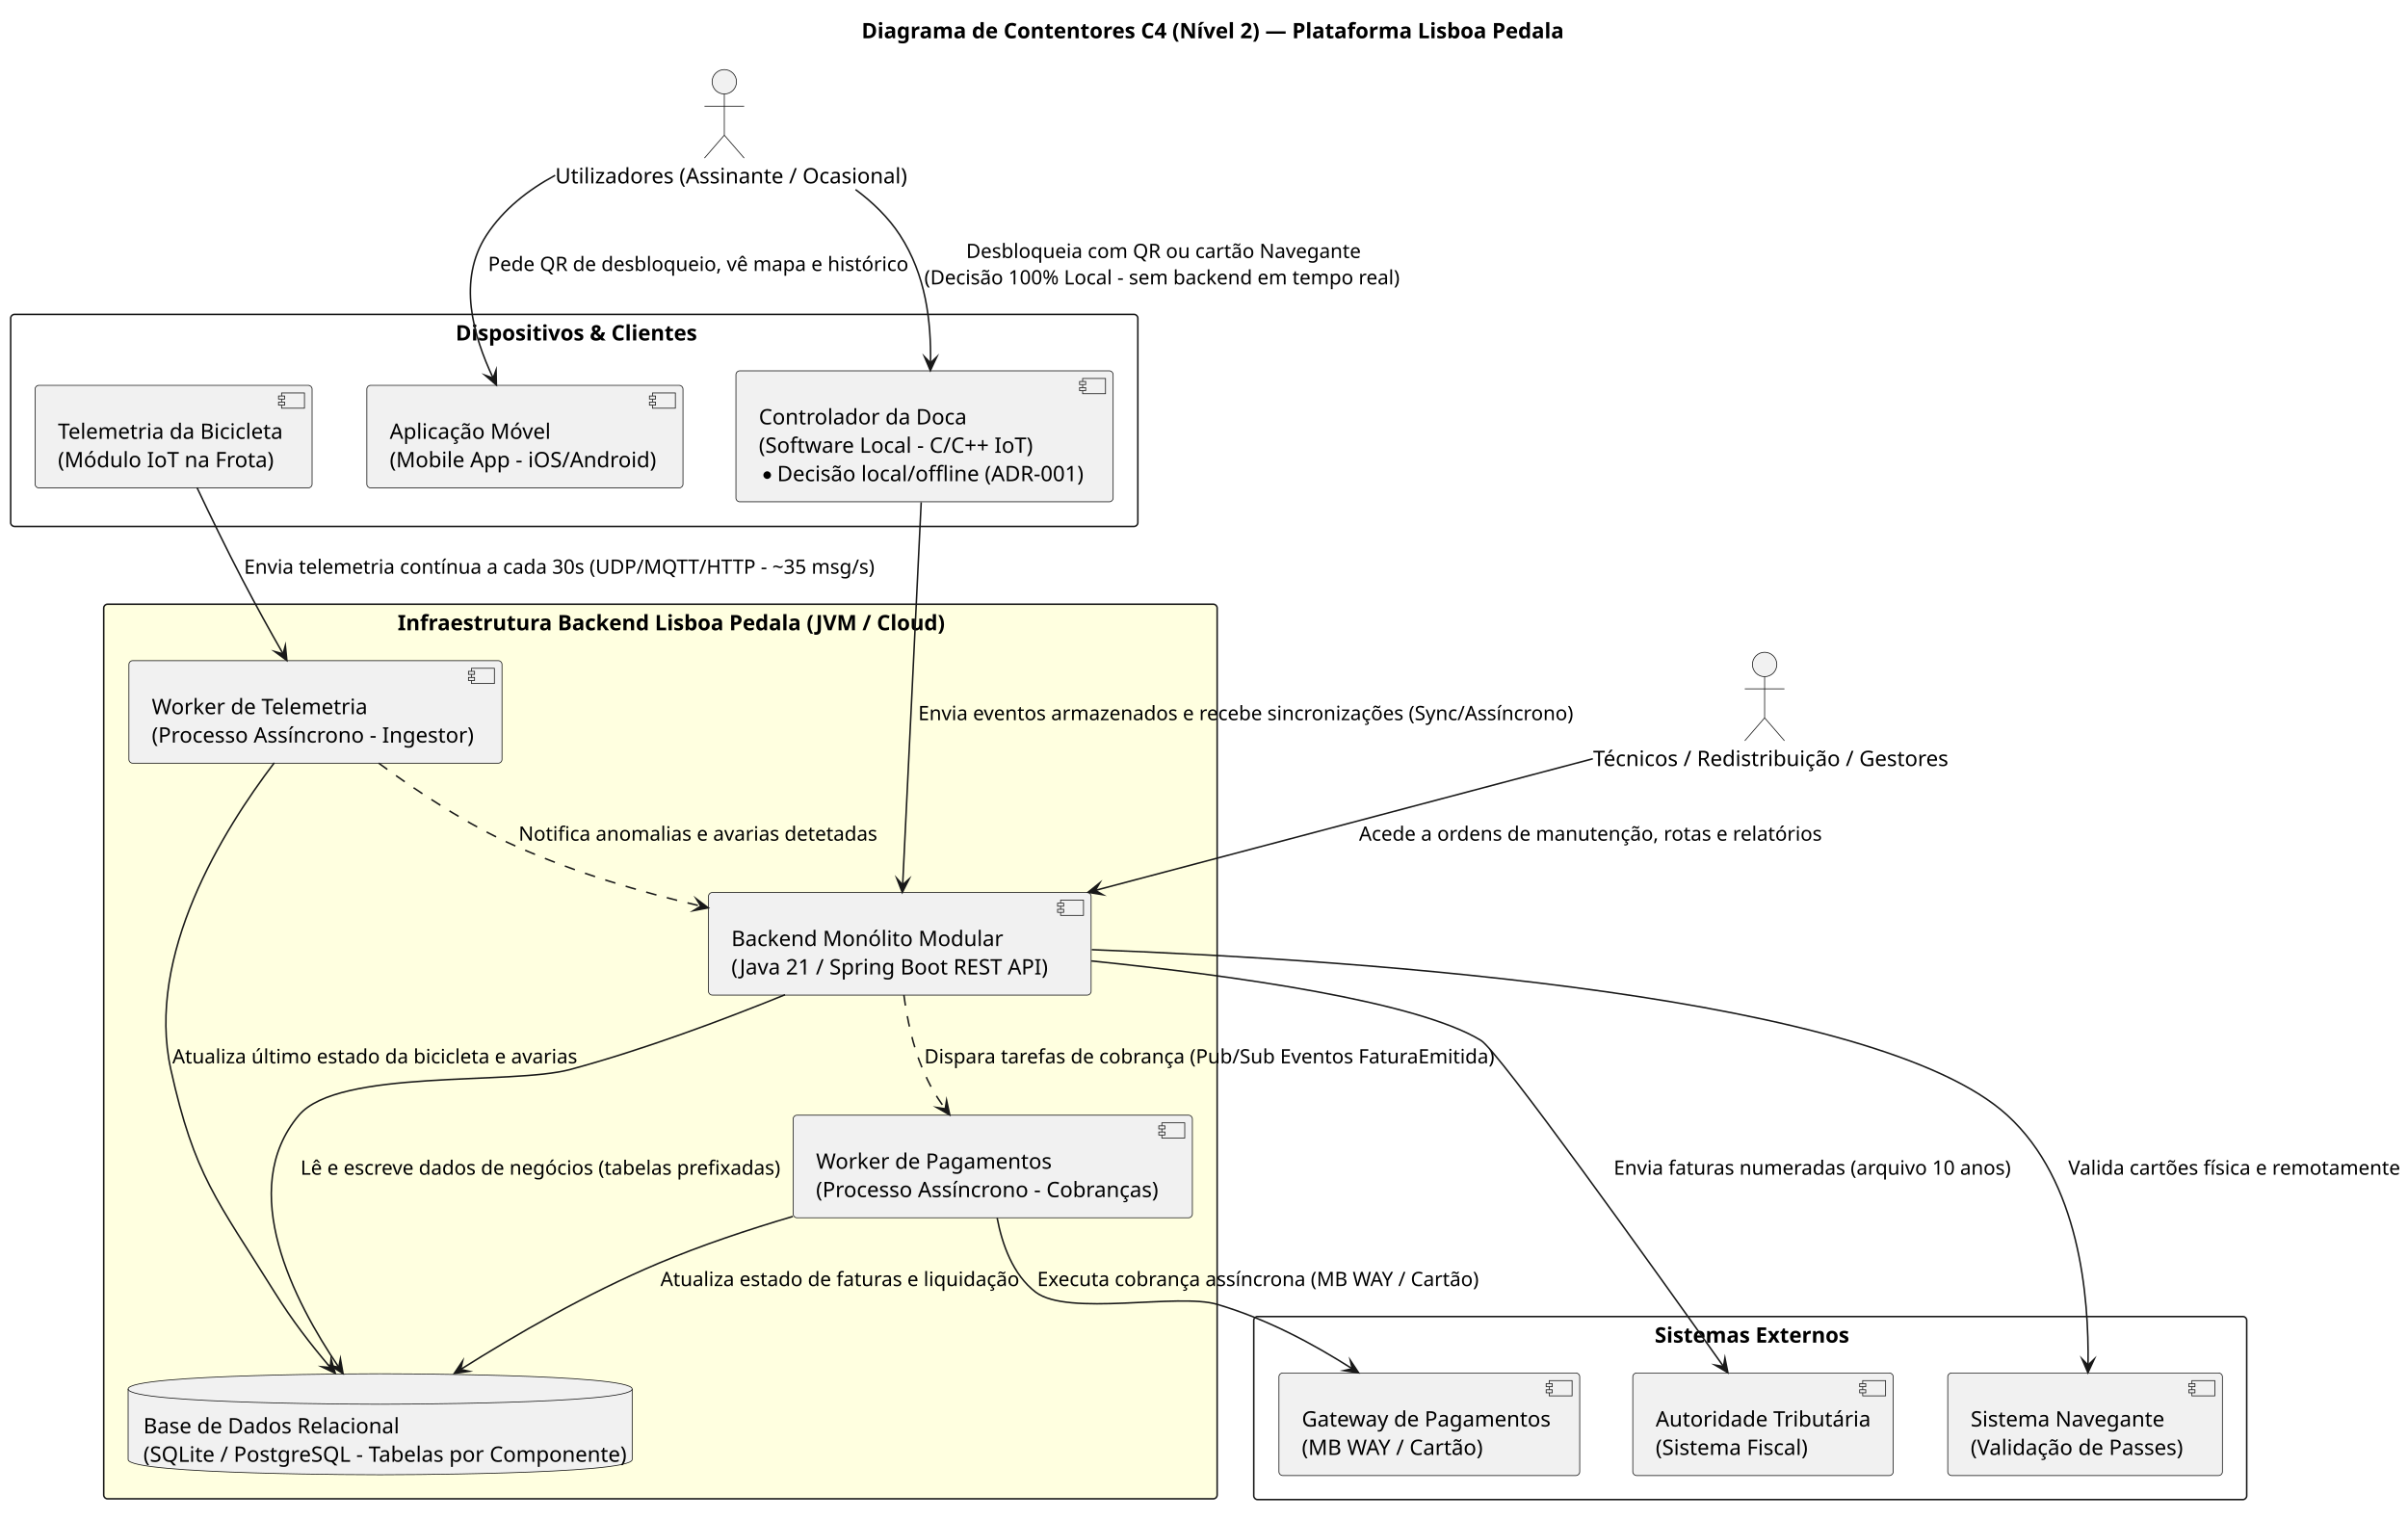
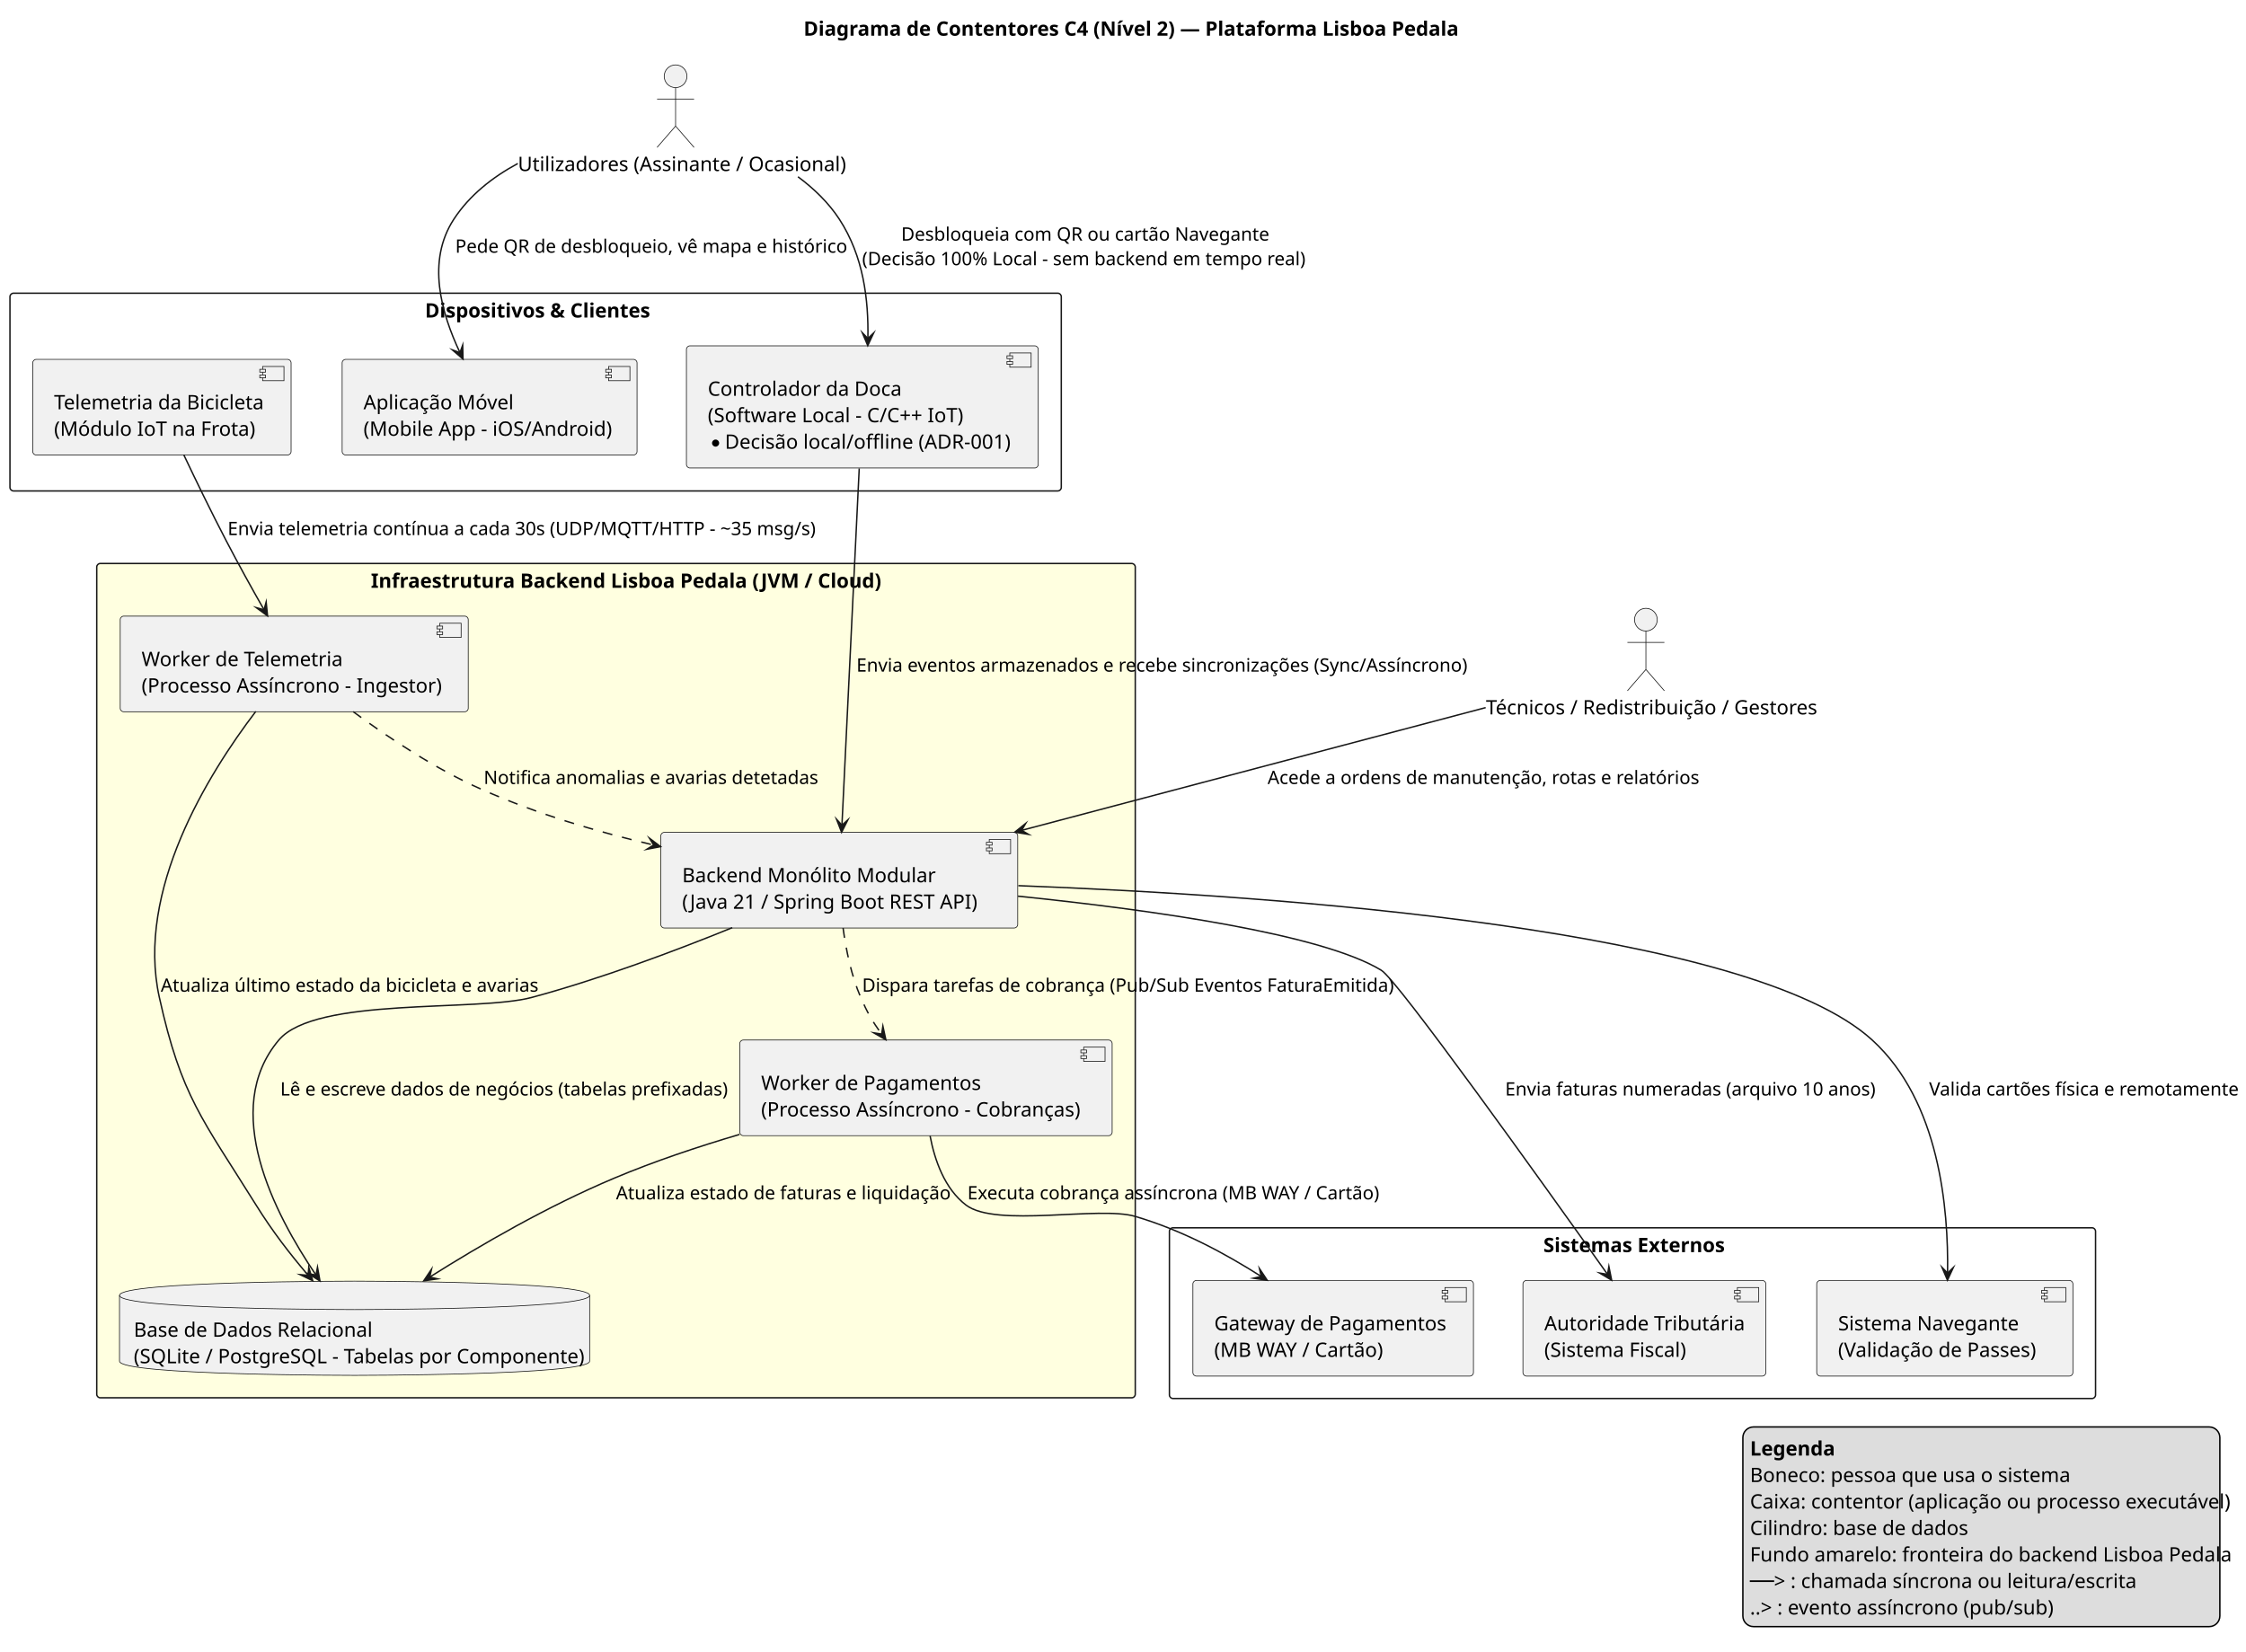
- <svg xmlns="http://www.w3.org/2000/svg" version="1.1" data-diagram-type="DESCRIPTION" style="width:1263px;height:797px;background:#FFFFFF;" width="1263.2px" height="797.6px" viewBox="0 0 1263 797" zoomAndPan="magnify" preserveAspectRatio="none" contentStyleType="text/css">
+ <svg xmlns="http://www.w3.org/2000/svg" version="1.1" data-diagram-type="DESCRIPTION" style="width:1263px;height:929px;background:#FFFFFF;" width="1263.2px" height="929.6px" viewBox="0 0 1263 929" zoomAndPan="magnify" preserveAspectRatio="none" contentStyleType="text/css">
  <defs />
  <g font-family="sans-serif" lengthAdjust="spacing">
    <g class="title" data-source-line="4">
      <text x="451.879" y="20.086" fill="#000" font-size="11.2" textLength="354.145" font-weight="700">Diagrama de Contentores C4 (Nível 2) — Plataforma Lisboa Pedala</text>
    </g>
    <g class="cluster" data-qualified-name="Dispositivos . Clientes" id="ent0003" data-source-line="9">
      <rect x="5.6" y="164.897" width="591.2" height="111.2" fill="none" style="stroke:#181818;stroke-width:0.8;" rx="2" ry="2" />
      <text x="238.963" y="178.583" fill="#000" font-size="11.2" textLength="124.474" font-weight="700">Dispositivos &amp; Clientes</text>
    </g>
    <g class="cluster" data-qualified-name="Infraestrutura Backend Lisboa Pedala .JVM . Cloud." id="ent0007" data-source-line="15">
      <rect x="54.4" y="316.897" width="584" height="469.2" fill="#FFFFE0" style="stroke:#181818;stroke-width:0.8;" rx="2" ry="2" />
      <text x="208.549" y="330.583" fill="#000" font-size="11.2" textLength="275.702" font-weight="700">Infraestrutura Backend Lisboa Pedala (JVM / Cloud)</text>
    </g>
    <g class="cluster" data-qualified-name="Sistemas Externos" id="ent0012" data-source-line="22">
      <rect x="657.6" y="690.497" width="520.8" height="96" fill="none" style="stroke:#181818;stroke-width:0.8;" rx="2" ry="2" />
      <text x="867.887" y="704.183" fill="#000" font-size="11.2" textLength="100.226" font-weight="700">Sistemas Externos</text>
    </g>
    <g class="entity" data-qualified-name="Dispositivos . Clientes.MobileApp" id="ent0004" data-source-line="10">
      <rect x="192.4" y="202.097" width="165.831" height="53.794" fill="#F1F1F1" style="stroke:#181818;stroke-width:0.4;" rx="2" ry="2" />
      <rect x="342.231" y="206.097" width="12" height="8" fill="#F1F1F1" style="stroke:#181818;stroke-width:0.4;" />
      <rect x="340.631" y="207.697" width="3.2" height="1.6" fill="#F1F1F1" style="stroke:#181818;stroke-width:0.4;" />
      <rect x="340.631" y="210.897" width="3.2" height="1.6" fill="#F1F1F1" style="stroke:#181818;stroke-width:0.4;" />
      <text x="204.4" y="230.183" fill="#000" font-size="11.2" textLength="81.55">Aplicação Móvel</text>
      <text x="204.4" y="245.08" fill="#000" font-size="11.2" textLength="133.831">(Mobile App - iOS/Android)</text>
    </g>
    <g class="entity" data-qualified-name="Dispositivos . Clientes.DockController" id="ent0005" data-source-line="11">
      <rect x="386" y="194.497" width="197.842" height="68.691" fill="#F1F1F1" style="stroke:#181818;stroke-width:0.4;" rx="2" ry="2" />
      <rect x="567.842" y="198.497" width="12" height="8" fill="#F1F1F1" style="stroke:#181818;stroke-width:0.4;" />
      <rect x="566.242" y="200.097" width="3.2" height="1.6" fill="#F1F1F1" style="stroke:#181818;stroke-width:0.4;" />
      <rect x="566.242" y="203.297" width="3.2" height="1.6" fill="#F1F1F1" style="stroke:#181818;stroke-width:0.4;" />
      <text x="398" y="222.583" fill="#000" font-size="11.2" textLength="103.348">Controlador da Doca</text>
      <text x="398" y="237.48" fill="#000" font-size="11.2" textLength="143.161">(Software Local - C/C++ IoT)</text>
      <ellipse cx="402.4" cy="249.188" rx="2" ry="2" fill="#000" />
      <text x="407.6" y="252.377" fill="#000" font-size="11.2" textLength="156.242">Decisão local/offline (ADR-001)</text>
    </g>
    <g class="entity" data-qualified-name="Dispositivos . Clientes.BikeIoT" id="ent0006" data-source-line="12">
      <rect x="18.4" y="202.097" width="145.291" height="53.794" fill="#F1F1F1" style="stroke:#181818;stroke-width:0.4;" rx="2" ry="2" />
      <rect x="147.691" y="206.097" width="12" height="8" fill="#F1F1F1" style="stroke:#181818;stroke-width:0.4;" />
      <rect x="146.091" y="207.697" width="3.2" height="1.6" fill="#F1F1F1" style="stroke:#181818;stroke-width:0.4;" />
      <rect x="146.091" y="210.897" width="3.2" height="1.6" fill="#F1F1F1" style="stroke:#181818;stroke-width:0.4;" />
      <text x="30.4" y="230.183" fill="#000" font-size="11.2" textLength="113.291">Telemetria da Bicicleta</text>
      <text x="30.4" y="245.08" fill="#000" font-size="11.2" textLength="108.309">(Módulo IoT na Frota)</text>
    </g>
    <g class="entity" data-qualified-name="Infraestrutura Backend Lisboa Pedala .JVM . Cloud..BackendAPI" id="ent0008" data-source-line="16">
      <rect x="371.6" y="468.097" width="200.695" height="53.794" fill="#F1F1F1" style="stroke:#181818;stroke-width:0.4;" rx="2" ry="2" />
      <rect x="556.295" y="472.097" width="12" height="8" fill="#F1F1F1" style="stroke:#181818;stroke-width:0.4;" />
      <rect x="554.695" y="473.697" width="3.2" height="1.6" fill="#F1F1F1" style="stroke:#181818;stroke-width:0.4;" />
      <rect x="554.695" y="476.897" width="3.2" height="1.6" fill="#F1F1F1" style="stroke:#181818;stroke-width:0.4;" />
      <text x="383.6" y="496.183" fill="#000" font-size="11.2" textLength="132.606">Backend Monólito Modular</text>
      <text x="383.6" y="511.08" fill="#000" font-size="11.2" textLength="168.695">(Java 21 / Spring Boot REST API)</text>
    </g>
    <g class="entity" data-qualified-name="Infraestrutura Backend Lisboa Pedala .JVM . Cloud..TelemetryWorker" id="ent0009" data-source-line="17">
      <rect x="67.6" y="346.497" width="195.707" height="53.794" fill="#F1F1F1" style="stroke:#181818;stroke-width:0.4;" rx="2" ry="2" />
      <rect x="247.307" y="350.497" width="12" height="8" fill="#F1F1F1" style="stroke:#181818;stroke-width:0.4;" />
      <rect x="245.707" y="352.097" width="3.2" height="1.6" fill="#F1F1F1" style="stroke:#181818;stroke-width:0.4;" />
      <rect x="245.707" y="355.297" width="3.2" height="1.6" fill="#F1F1F1" style="stroke:#181818;stroke-width:0.4;" />
      <text x="79.6" y="374.583" fill="#000" font-size="11.2" textLength="107.674">Worker de Telemetria</text>
      <text x="79.6" y="389.48" fill="#000" font-size="11.2" textLength="163.707">(Processo Assíncrono - Ingestor)</text>
    </g>
    <g class="entity" data-qualified-name="Infraestrutura Backend Lisboa Pedala .JVM . Cloud..PaymentWorker" id="ent0010" data-source-line="18">
      <rect x="416" y="584.897" width="209.401" height="53.794" fill="#F1F1F1" style="stroke:#181818;stroke-width:0.4;" rx="2" ry="2" />
      <rect x="609.401" y="588.897" width="12" height="8" fill="#F1F1F1" style="stroke:#181818;stroke-width:0.4;" />
      <rect x="607.801" y="590.497" width="3.2" height="1.6" fill="#F1F1F1" style="stroke:#181818;stroke-width:0.4;" />
      <rect x="607.801" y="593.697" width="3.2" height="1.6" fill="#F1F1F1" style="stroke:#181818;stroke-width:0.4;" />
      <text x="428" y="612.983" fill="#000" font-size="11.2" textLength="117.655">Worker de Pagamentos</text>
      <text x="428" y="627.88" fill="#000" font-size="11.2" textLength="177.401">(Processo Assíncrono - Cobranças)</text>
    </g>
    <g class="entity" data-qualified-name="Infraestrutura Backend Lisboa Pedala .JVM . Cloud..DB" id="ent0011" data-source-line="19">
      <path d="M67.2,728.497 C67.2,720.497 199.393,720.497 199.393,720.497 C199.393,720.497 331.585,720.497 331.585,728.497 L331.585,765.491 C331.585,773.491 199.393,773.491 199.393,773.491 C199.393,773.491 67.2,773.491 67.2,765.491 L67.2,728.497" style="stroke:#181818;stroke-width:0.4;" fill="#F1F1F1" />
      <path d="M67.2,728.497 C67.2,736.497 199.393,736.497 199.393,736.497 C199.393,736.497 331.585,736.497 331.585,728.497" style="stroke:#181818;stroke-width:0.4;" fill="none" />
      <text x="75.2" y="751.783" fill="#000" font-size="11.2" textLength="131.994">Base de Dados Relacional</text>
      <text x="75.2" y="766.68" fill="#000" font-size="11.2" textLength="248.385">(SQLite / PostgreSQL - Tabelas por Componente)</text>
    </g>
    <g class="entity" data-qualified-name="Sistemas Externos.PaymentGW" id="ent0013" data-source-line="23">
      <rect x="670.8" y="720.097" width="157.765" height="53.794" fill="#F1F1F1" style="stroke:#181818;stroke-width:0.4;" rx="2" ry="2" />
      <rect x="812.565" y="724.097" width="12" height="8" fill="#F1F1F1" style="stroke:#181818;stroke-width:0.4;" />
      <rect x="810.965" y="725.697" width="3.2" height="1.6" fill="#F1F1F1" style="stroke:#181818;stroke-width:0.4;" />
      <rect x="810.965" y="728.897" width="3.2" height="1.6" fill="#F1F1F1" style="stroke:#181818;stroke-width:0.4;" />
      <text x="682.8" y="748.183" fill="#000" font-size="11.2" textLength="125.765">Gateway de Pagamentos</text>
      <text x="682.8" y="763.08" fill="#000" font-size="11.2" textLength="95.834">(MB WAY / Cartão)</text>
    </g>
    <g class="entity" data-qualified-name="Sistemas Externos.ATSystem" id="ent0014" data-source-line="24">
      <rect x="856.4" y="720.097" width="136.59" height="53.794" fill="#F1F1F1" style="stroke:#181818;stroke-width:0.4;" rx="2" ry="2" />
      <rect x="976.99" y="724.097" width="12" height="8" fill="#F1F1F1" style="stroke:#181818;stroke-width:0.4;" />
      <rect x="975.39" y="725.697" width="3.2" height="1.6" fill="#F1F1F1" style="stroke:#181818;stroke-width:0.4;" />
      <rect x="975.39" y="728.897" width="3.2" height="1.6" fill="#F1F1F1" style="stroke:#181818;stroke-width:0.4;" />
      <text x="868.4" y="748.183" fill="#000" font-size="11.2" textLength="104.59">Autoridade Tributária</text>
      <text x="868.4" y="763.08" fill="#000" font-size="11.2" textLength="80.276">(Sistema Fiscal)</text>
    </g>
    <g class="entity" data-qualified-name="Sistemas Externos.NaveganteSystem" id="ent0015" data-source-line="25">
      <rect x="1021.6" y="720.097" width="144.06" height="53.794" fill="#F1F1F1" style="stroke:#181818;stroke-width:0.4;" rx="2" ry="2" />
      <rect x="1149.66" y="724.097" width="12" height="8" fill="#F1F1F1" style="stroke:#181818;stroke-width:0.4;" />
      <rect x="1148.06" y="725.697" width="3.2" height="1.6" fill="#F1F1F1" style="stroke:#181818;stroke-width:0.4;" />
      <rect x="1148.06" y="728.897" width="3.2" height="1.6" fill="#F1F1F1" style="stroke:#181818;stroke-width:0.4;" />
      <text x="1033.6" y="748.183" fill="#000" font-size="11.2" textLength="97.743">Sistema Navegante</text>
      <text x="1033.6" y="763.08" fill="#000" font-size="11.2" textLength="112.06">(Validação de Passes)</text>
    </g>
    <g class="entity" data-qualified-name="User" id="ent0001" data-source-line="6">
      <ellipse cx="379.903" cy="42.897" rx="6.4" ry="6.4" fill="#F1F1F1" style="stroke:#181818;stroke-width:0.4;" />
      <path d="M379.903,49.297 L379.903,70.897 M369.503,55.697 L390.303,55.697 M379.903,70.897 L369.503,82.897 M379.903,70.897 L390.303,82.897" style="stroke:#181818;stroke-width:0.4;" fill="none" />
      <text x="291.2" y="96.183" fill="#000" font-size="11.2" textLength="177.406">Utilizadores (Assinante / Ocasional)</text>
    </g>
    <g class="entity" data-qualified-name="Staff" id="ent0002" data-source-line="7">
      <ellipse cx="925.547" cy="348.497" rx="6.4" ry="6.4" fill="#F1F1F1" style="stroke:#181818;stroke-width:0.4;" />
      <path d="M925.547,354.897 L925.547,376.497 M915.147,361.297 L935.947,361.297 M925.547,376.497 L915.147,388.497 M925.547,376.497 L935.947,388.497" style="stroke:#181818;stroke-width:0.4;" fill="none" />
      <text x="835.6" y="401.783" fill="#000" font-size="11.2" textLength="179.895">Técnicos / Redistribuição / Gestores</text>
    </g>
    <g class="link" data-entity-1="ent0001" data-entity-2="ent0004" id="lnk16" data-source-line="29" data-link-type="dependency">
      <path d="M291.176,91.953 C276.928,99.641 264,109.825 255.2,123.297 C239.808,146.873 248.04,175.774 258.656,198.318" style="stroke:#181818;stroke-width:0.8;" fill="none" id="User-to-MobileApp" />
      <polygon points="260.36,201.937,260.188,194.06,258.656,198.318,254.398,196.786,260.36,201.937" fill="#181818" style="stroke:#181818;stroke-width:0.8;stroke-linejoin:miter;stroke-miterlimit:10;" />
      <text x="256" y="142.12" fill="#000" font-size="10.4" textLength="212.174">Pede QR de desbloqueio, vê mapa e histórico</text>
    </g>
    <g class="link" data-entity-1="ent0002" data-entity-2="ent0008" id="lnk17" data-source-line="30" data-link-type="dependency">
      <path d="M835.44,397.945 C758.968,418.177 653.307,446.13 574.507,466.978" style="stroke:#181818;stroke-width:0.8;" fill="none" id="Staff-to-BackendAPI" />
      <polygon points="570.64,468.001,578.419,469.253,574.507,466.978,576.782,463.066,570.64,468.001" fill="#181818" style="stroke:#181818;stroke-width:0.8;stroke-linejoin:miter;stroke-miterlimit:10;" />
      <text x="712.8" y="440.92" fill="#000" font-size="10.4" textLength="230.674">Acede a ordens de manutenção, rotas e relatórios</text>
    </g>
    <g class="link" data-entity-1="ent0001" data-entity-2="ent0005" id="lnk18" data-source-line="31" data-link-type="dependency">
      <path d="M448.728,99.409 C457.76,106.113 465.96,114.033 472,123.297 C485.608,144.185 488.45,168.458 488.042,190.37" style="stroke:#181818;stroke-width:0.8;" fill="none" id="User-to-DockController" />
      <polygon points="487.968,194.369,491.301,187.23,488.042,190.37,484.903,187.111,487.968,194.369" fill="#181818" style="stroke:#181818;stroke-width:0.8;stroke-linejoin:miter;stroke-miterlimit:10;" />
      <text x="506.755" y="135.32" fill="#000" font-size="10.4" textLength="198.291">Desbloqueia com QR ou cartão Navegante</text>
      <text x="484.8" y="149.152" fill="#000" font-size="10.4" textLength="242.201">(Decisão 100% Local - sem backend em tempo real)</text>
    </g>
    <g class="link" data-entity-1="ent0005" data-entity-2="ent0008" id="lnk19" data-source-line="34" data-link-type="dependency">
      <path d="M483.168,263.449 C480.576,316.913 475.786,415.926 473.45,464.086" style="stroke:#181818;stroke-width:0.8;" fill="none" id="DockController-to-BackendAPI" />
      <polygon points="473.256,468.081,476.801,461.044,473.45,464.086,470.409,460.734,473.256,468.081" fill="#181818" style="stroke:#181818;stroke-width:0.8;stroke-linejoin:miter;stroke-miterlimit:10;" />
      <text x="481.6" y="377.72" fill="#000" font-size="10.4" textLength="334.125">Envia eventos armazenados e recebe sincronizações (Sync/Assíncrono)</text>
    </g>
    <g class="link" data-entity-1="ent0006" data-entity-2="ent0009" id="lnk20" data-source-line="35" data-link-type="dependency">
      <path d="M103.312,255.713 C110.12,270.089 118.896,288.193 127.2,304.097 C134.576,318.225 141.241,330.247 148.473,342.919" style="stroke:#181818;stroke-width:0.8;" fill="none" id="BikeIoT-to-TelemetryWorker" />
      <polygon points="150.456,346.393,149.666,338.553,148.473,342.919,144.108,341.726,150.456,346.393" fill="#181818" style="stroke:#181818;stroke-width:0.8;stroke-linejoin:miter;stroke-miterlimit:10;" />
      <text x="128" y="300.92" fill="#000" font-size="10.4" textLength="322.801">Envia telemetria contínua a cada 30s (UDP/MQTT/HTTP - ~35 msg/s)</text>
    </g>
    <g class="link" data-entity-1="ent0008" data-entity-2="ent0011" id="lnk21" data-source-line="38" data-link-type="dependency">
      <path d="M411.768,521.713 C378.992,535.033 337.432,550.569 299.2,560.897 C268.224,569.265 177.52,560.393 156.8,584.897 C123.824,623.897 154.23,682.432 177.686,717.088" style="stroke:#181818;stroke-width:0.8;" fill="none" id="BackendAPI-to-DB" />
      <polygon points="179.928,720.401,178.542,712.645,177.686,717.088,173.242,716.232,179.928,720.401" fill="#181818" style="stroke:#181818;stroke-width:0.8;stroke-linejoin:miter;stroke-miterlimit:10;" />
      <text x="157.6" y="616.12" fill="#000" font-size="10.4" textLength="243.973">Lê e escreve dados de negócios (tabelas prefixadas)</text>
    </g>
    <g class="link" data-entity-1="ent0009" data-entity-2="ent0011" id="lnk22" data-source-line="39" data-link-type="dependency">
      <path d="M143.84,400.097 C116.96,435.377 76.312,500.905 89.6,560.897 C101.984,616.809 113.704,629.097 144,677.697 C153.28,692.585 162.779,704.856 173.267,717.208" style="stroke:#181818;stroke-width:0.8;" fill="none" id="TelemetryWorker-to-DB" />
      <polygon points="175.856,720.257,173.635,712.697,173.267,717.208,168.757,716.84,175.856,720.257" fill="#181818" style="stroke:#181818;stroke-width:0.8;stroke-linejoin:miter;stroke-miterlimit:10;" />
      <text x="90.4" y="557.72" fill="#000" font-size="10.4" textLength="201.754">Atualiza último estado da bicicleta e avarias</text>
    </g>
    <g class="link" data-entity-1="ent0010" data-entity-2="ent0011" id="lnk23" data-source-line="40" data-link-type="dependency">
      <path d="M415.848,637.993 C392.36,644.921 367.832,653.137 345.6,662.497 C307.56,678.505 270.402,700.111 241.642,718.207" style="stroke:#181818;stroke-width:0.8;" fill="none" id="PaymentWorker-to-DB" />
      <polygon points="238.256,720.337,246.054,719.211,241.642,718.207,242.646,713.794,238.256,720.337" fill="#181818" style="stroke:#181818;stroke-width:0.8;stroke-linejoin:miter;stroke-miterlimit:10;" />
      <text x="346.4" y="674.52" fill="#000" font-size="10.4" textLength="178.654">Atualiza estado de faturas e liquidação</text>
    </g>
    <g class="link" data-entity-1="ent0008" data-entity-2="ent0010" id="lnk24" data-source-line="42" data-link-type="dependency">
      <path d="M474.088,521.873 C475.736,534.105 478.696,548.641 484,560.897 C487.592,569.209 490.429,574.222 495.789,581.542" style="stroke:#181818;stroke-width:0.8;stroke-dasharray:5.6,5.6;" fill="none" id="BackendAPI-to-PaymentWorker" />
      <polygon points="498.152,584.769,496.48,577.069,495.789,581.542,491.316,580.85,498.152,584.769" fill="#181818" style="stroke:#181818;stroke-width:0.8;stroke-linejoin:miter;stroke-miterlimit:10;" />
      <text x="484.8" y="557.72" fill="#000" font-size="10.4" textLength="288.458">Dispara tarefas de cobrança (Pub/Sub Eventos FaturaEmitida)</text>
    </g>
    <g class="link" data-entity-1="ent0009" data-entity-2="ent0008" id="lnk25" data-source-line="43" data-link-type="dependency">
      <path d="M198.608,400.249 C218.616,414.977 245.232,432.665 271.2,444.097 C302.68,457.961 334.81,467.525 367.578,475.229" style="stroke:#181818;stroke-width:0.8;stroke-dasharray:5.6,5.6;" fill="none" id="TelemetryWorker-to-BackendAPI" />
      <polygon points="371.472,476.145,365.195,471.382,367.578,475.229,363.731,477.612,371.472,476.145" fill="#181818" style="stroke:#181818;stroke-width:0.8;stroke-linejoin:miter;stroke-miterlimit:10;" />
      <text x="272" y="440.92" fill="#000" font-size="10.4" textLength="178.633">Notifica anomalias e avarias detetadas</text>
    </g>
    <g class="link" data-entity-1="ent0008" data-entity-2="ent0015" id="lnk26" data-source-line="46" data-link-type="dependency">
      <path d="M572.64,498.081 C719.952,503.673 984.248,522.385 1052.8,584.897 C1090.768,619.521 1095.724,679.929 1095.18,715.961" style="stroke:#181818;stroke-width:0.8;" fill="none" id="BackendAPI-to-NaveganteSystem" />
      <polygon points="1095.12,719.961,1098.428,712.81,1095.18,715.961,1092.029,712.713,1095.12,719.961" fill="#181818" style="stroke:#181818;stroke-width:0.8;stroke-linejoin:miter;stroke-miterlimit:10;" />
      <text x="1084.8" y="616.12" fill="#000" font-size="10.4" textLength="165.902">Valida cartões física e remotamente</text>
    </g>
    <g class="link" data-entity-1="ent0008" data-entity-2="ent0014" id="lnk27" data-source-line="47" data-link-type="dependency">
      <path d="M572.424,503.993 C647.664,511.705 743.168,525.145 776.8,545.697 C785.888,551.249 866.316,663.668 903.972,716.692" style="stroke:#181818;stroke-width:0.8;" fill="none" id="BackendAPI-to-ATSystem" />
      <polygon points="906.288,719.953,904.728,712.23,903.972,716.692,899.51,715.935,906.288,719.953" fill="#181818" style="stroke:#181818;stroke-width:0.8;stroke-linejoin:miter;stroke-miterlimit:10;" />
      <text x="846.4" y="616.12" fill="#000" font-size="10.4" textLength="199.443">Envia faturas numeradas (arquivo 10 anos)</text>
    </g>
    <g class="link" data-entity-1="ent0010" data-entity-2="ent0013" id="lnk28" data-source-line="48" data-link-type="dependency">
      <path d="M523,638.769 C525.616,652.593 531.224,668.529 543.2,677.697 C560.032,690.585 618.072,678.081 638.4,684.097 C664.784,691.913 688.432,704.639 709.232,717.863" style="stroke:#181818;stroke-width:0.8;" fill="none" id="PaymentWorker-to-PaymentGW" />
      <polygon points="712.608,720.009,708.249,713.445,709.232,717.863,704.815,718.846,712.608,720.009" fill="#181818" style="stroke:#181818;stroke-width:0.8;stroke-linejoin:miter;stroke-miterlimit:10;" />
      <text x="544" y="674.52" fill="#000" font-size="10.4" textLength="228.891">Executa cobrança assíncrona (MB WAY / Cartão)</text>
    </g>
+     <g class="legend" data-source-line="50">
+       <rect x="980.072" y="802.497" width="268.23" height="112.278" fill="#DDD" style="stroke:#000;stroke-width:0.8;" rx="6" ry="6" />
+       <text x="984.072" y="818.583" fill="#000" font-size="11.2" textLength="46.052" font-weight="700">Legenda</text>
+       <text x="984.072" y="833.48" fill="#000" font-size="11.2" textLength="174.333">Boneco: pessoa que usa o sistema</text>
+       <text x="984.072" y="848.377" fill="#000" font-size="11.2" textLength="260.23">Caixa: contentor (aplicação ou processo executável)</text>
+       <text x="984.072" y="863.273" fill="#000" font-size="11.2" textLength="117.677">Cilindro: base de dados</text>
+       <text x="984.072" y="878.17" fill="#000" font-size="11.2" textLength="257.77">Fundo amarelo: fronteira do backend Lisboa Pedala</text>
+       <text x="984.072" y="893.067" fill="#000" font-size="11.2" textLength="209.174">──&gt; : chamada síncrona ou leitura/escrita</text>
+       <text x="984.072" y="907.964" fill="#000" font-size="11.2" textLength="164.052">..&gt; : evento assíncrono (pub/sub)</text>
+     </g>
  </g>
</svg>
